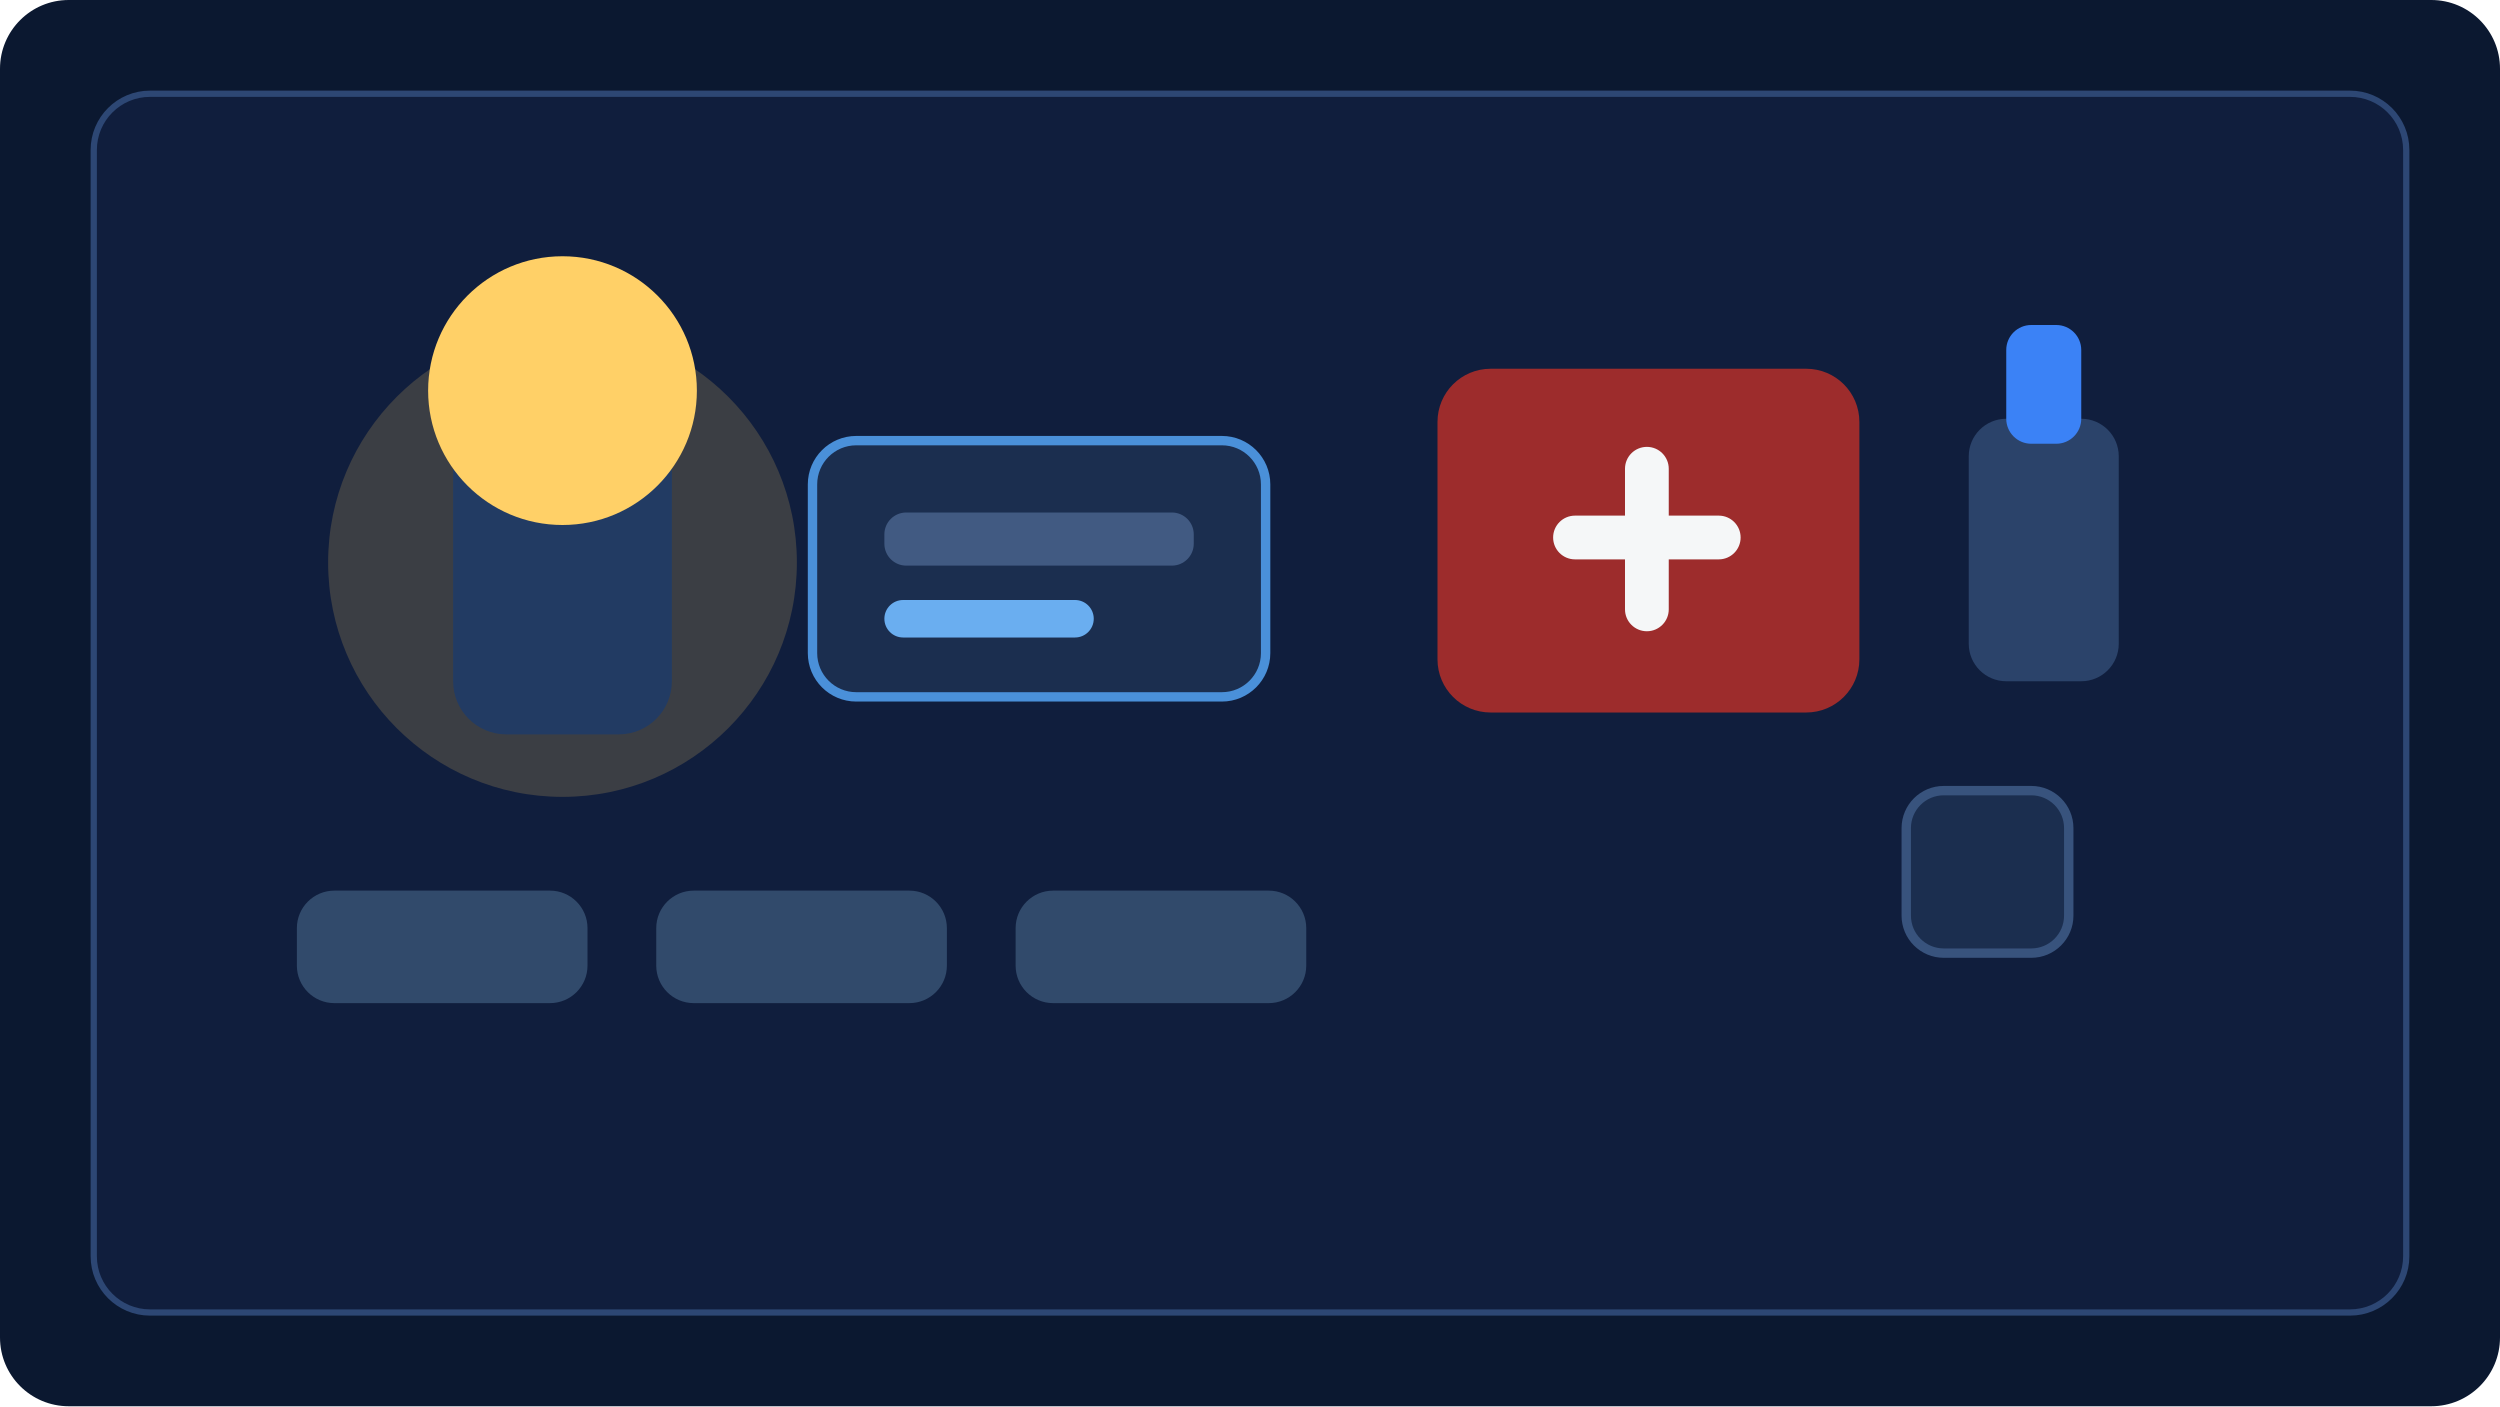
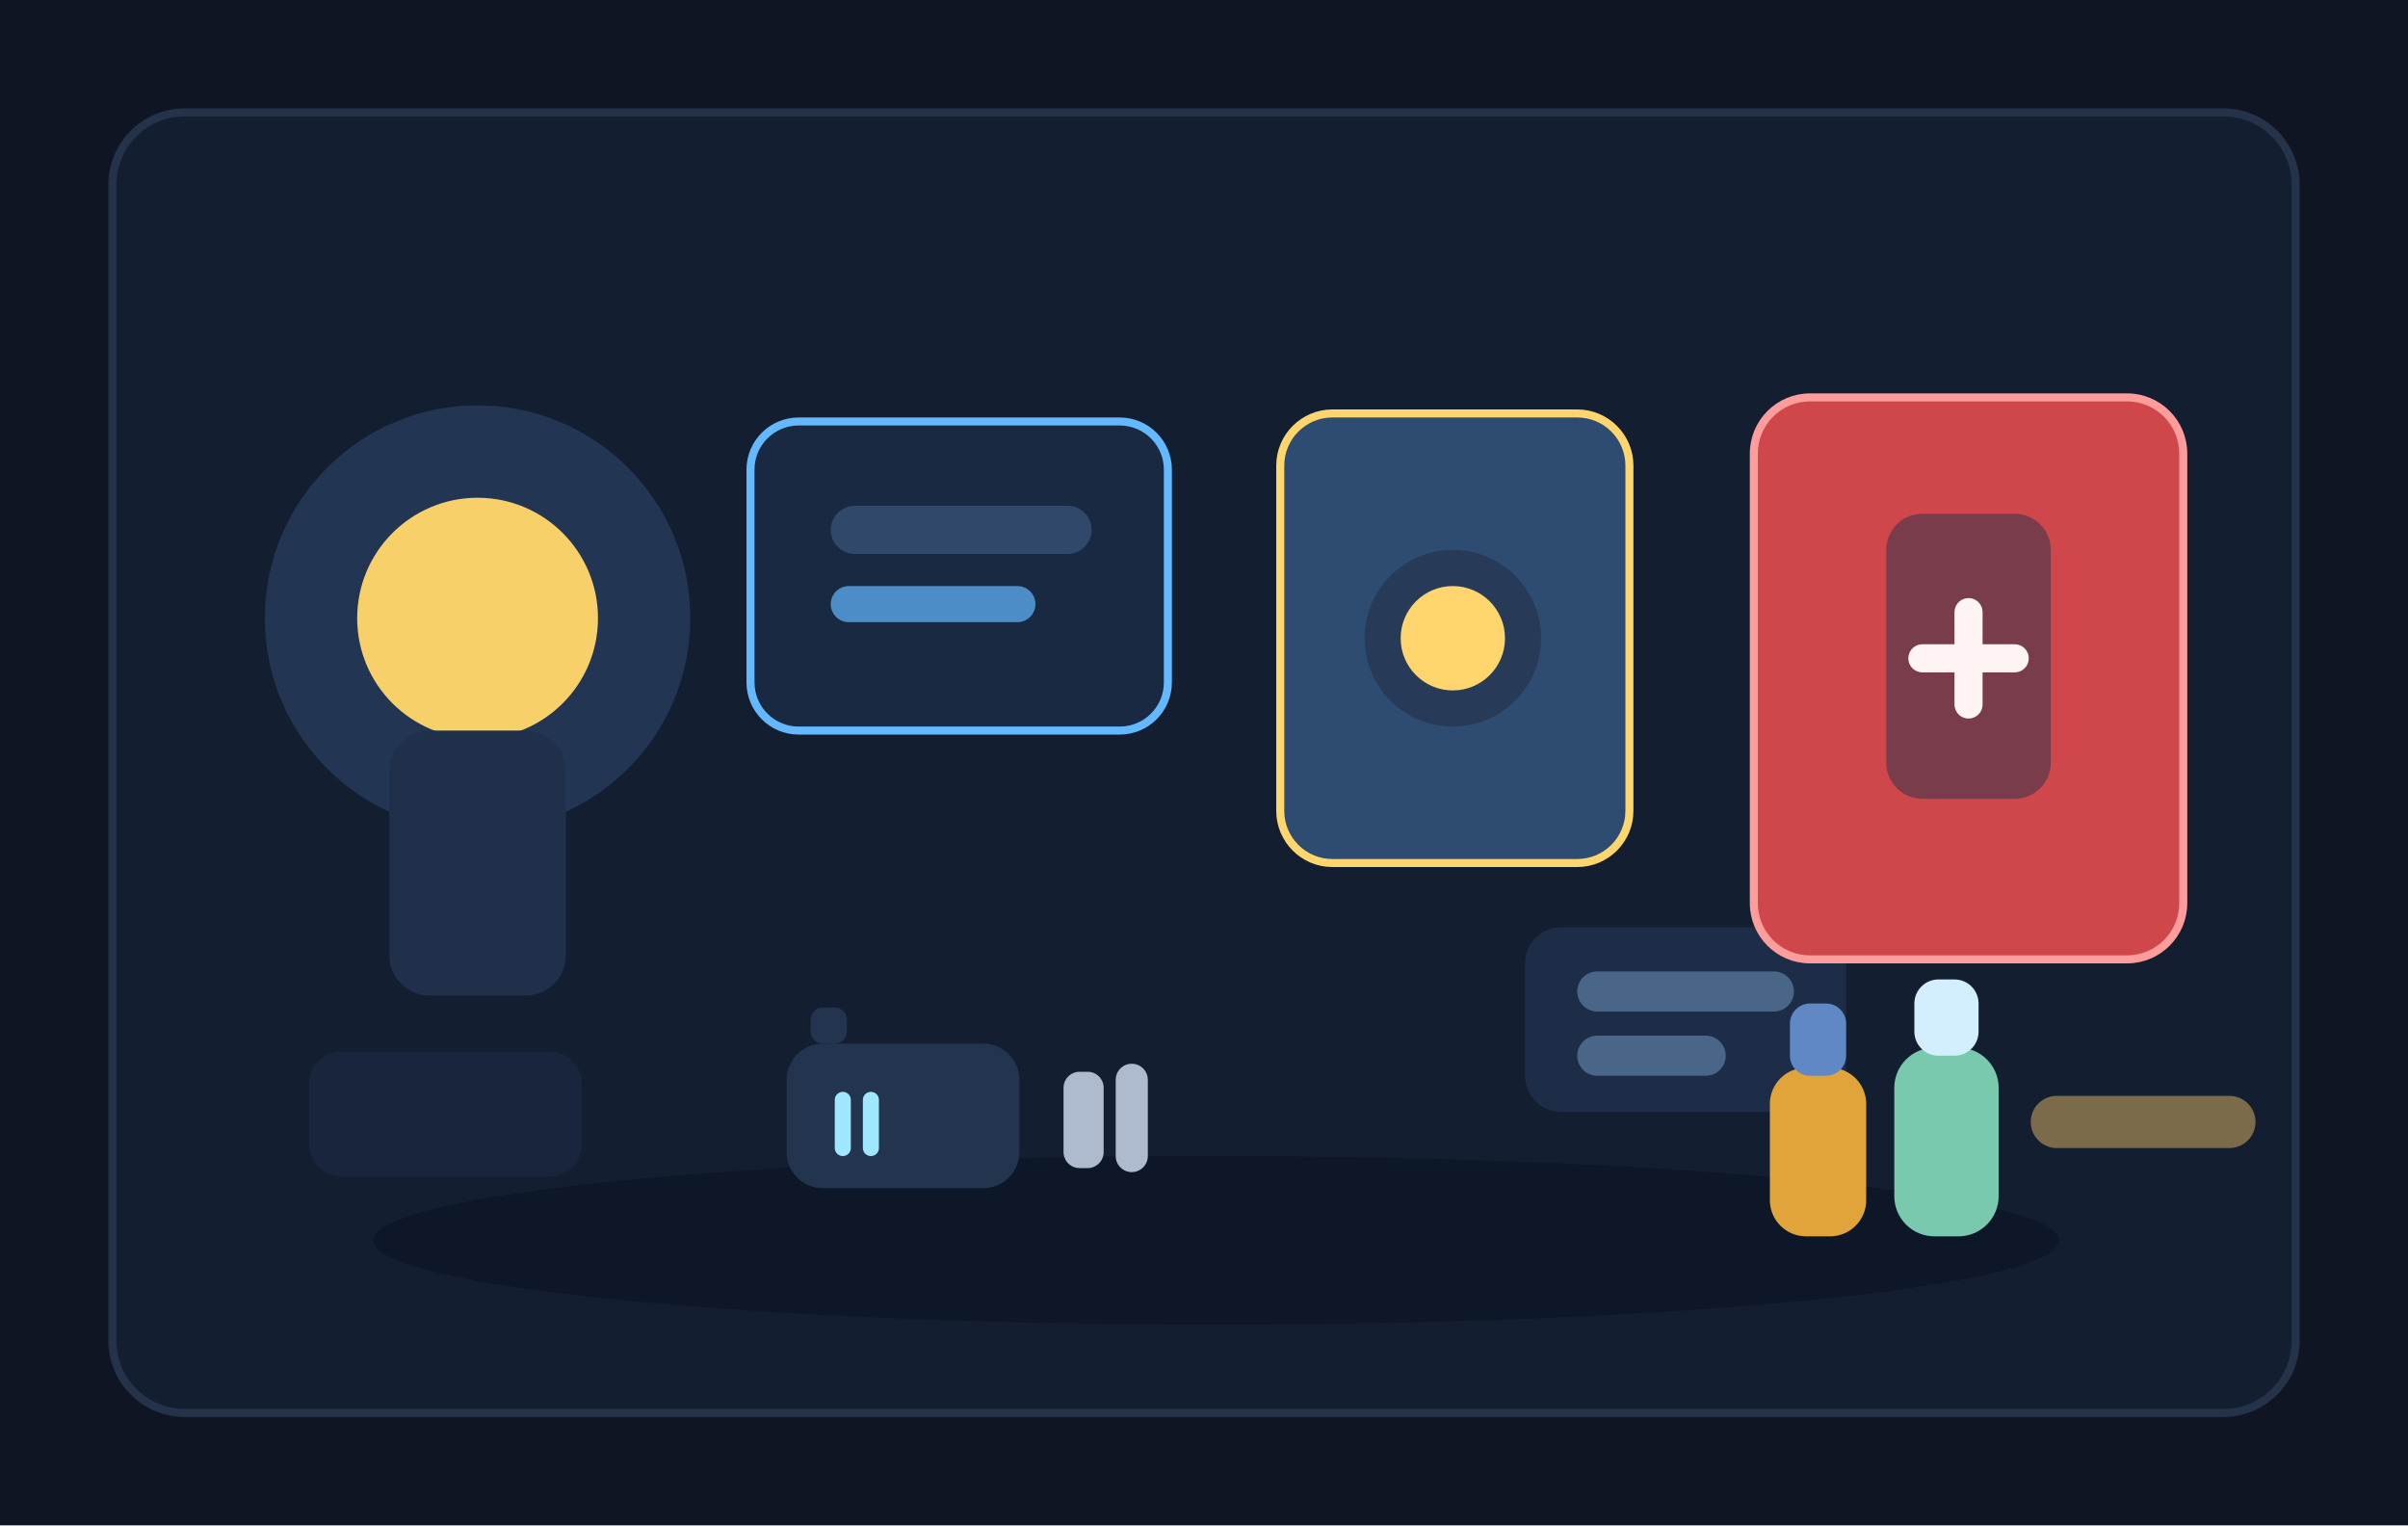
- <svg xmlns="http://www.w3.org/2000/svg" width="1600" height="900" viewBox="0 0 1600 900" fill="none">
-   <defs>
-     <linearGradient id="bg3" x1="0" y1="0" x2="1600" y2="900">
-       <stop stop-color="#0B1830" />
-       <stop offset="1" stop-color="#13284D" />
-     </linearGradient>
-   </defs>
-   <rect width="1600" height="900" rx="44" fill="url(#bg3)" />
-   <rect x="60" y="60" width="1480" height="780" rx="36" fill="#101E3D" stroke="#2D4774" stroke-width="4" />
-   <ellipse cx="360" cy="360" rx="150" ry="150" fill="#FFD067" fill-opacity="0.18" />
-   <rect x="290" y="260" width="140" height="210" rx="34" fill="#223B63" />
-   <circle cx="360" cy="250" r="86" fill="#FFD067" />
-   <rect x="520" y="282" width="290" height="164" rx="28" fill="#1B2E4F" stroke="#4A90D9" stroke-width="6" />
-   <rect x="566" y="328" width="198" height="34" rx="14" fill="#415A82" />
-   <rect x="566" y="384" width="134" height="24" rx="12" fill="#6AAEF0" />
-   <rect x="920" y="236" width="270" height="220" rx="34" fill="#9D2C2C" />
-   <rect x="1040" y="286" width="28" height="118" rx="14" fill="#F5F7F8" />
-   <rect x="994" y="330" width="120" height="28" rx="14" fill="#F5F7F8" />
-   <rect x="1260" y="268" width="96" height="168" rx="24" fill="#2B436A" />
-   <rect x="1284" y="208" width="48" height="76" rx="16" fill="#3B82F6" />
-   <rect x="1220" y="506" width="104" height="104" rx="24" fill="#1B2E4F" stroke="#38537D" stroke-width="6" />
-   <rect x="190" y="570" width="186" height="72" rx="24" fill="#314A6B" />
-   <rect x="420" y="570" width="186" height="72" rx="24" fill="#314A6B" />
-   <rect x="650" y="570" width="186" height="72" rx="24" fill="#314A6B" />
+ <svg xmlns="http://www.w3.org/2000/svg" width="1200" height="760" viewBox="0 0 1200 760" fill="none">
+   <rect width="1200" height="760" fill="#0F1523" />
+   <rect x="56" y="56" width="1088" height="648" rx="36" fill="#141E31" stroke="#24324A" stroke-width="4" />
+   <ellipse cx="606" cy="618" rx="420" ry="42" fill="#08101D" fill-opacity="0.48" />
+   <circle cx="238" cy="308" r="106" fill="#223654" />
+   <circle cx="238" cy="308" r="60" fill="#F8D06A" />
+   <rect x="194" y="364" width="88" height="132" rx="20" fill="#20304B" />
+   <rect x="154" y="524" width="136" height="62" rx="16" fill="#18253D" />
+   <rect x="374" y="210" width="208" height="154" rx="24" fill="#1A2942" stroke="#63B8FF" stroke-width="4" />
+   <rect x="414" y="252" width="130" height="24" rx="12" fill="#30496A" />
+   <rect x="414" y="292" width="102" height="18" rx="9" fill="#63B8FF" fill-opacity="0.7" />
+   <rect x="392" y="520" width="116" height="72" rx="18" fill="#23344F" />
+   <rect x="404" y="502" width="18" height="18" rx="6" fill="#23344F" />
+   <path d="M420 548V572" stroke="#9FE7FF" stroke-width="8" stroke-linecap="round" />
+   <path d="M434 548V572" stroke="#9FE7FF" stroke-width="8" stroke-linecap="round" />
+   <rect x="530" y="534" width="20" height="48" rx="8" fill="#AEBACE" />
+   <rect x="556" y="530" width="16" height="54" rx="8" fill="#AEBACE" />
+   <rect x="638" y="206" width="174" height="224" rx="26" fill="#2E4B71" stroke="#FFD66E" stroke-width="4" />
+   <rect x="760" y="462" width="160" height="92" rx="18" fill="#1E2D47" />
+   <rect x="786" y="484" width="108" height="20" rx="10" fill="#496688" />
+   <rect x="786" y="516" width="74" height="20" rx="10" fill="#496688" />
+   <circle cx="724" cy="318" r="44" fill="#273B59" />
+   <circle cx="724" cy="318" r="26" fill="#FFD66E" />
+   <rect x="874" y="198" width="214" height="280" rx="28" fill="#CF474A" stroke="#FF9D9D" stroke-width="4" />
+   <rect x="940" y="256" width="82" height="142" rx="18" fill="#22324D" fill-opacity="0.5" />
+   <path d="M958 328H1004" stroke="#FFF4F4" stroke-width="14" stroke-linecap="round" />
+   <path d="M981 305V351" stroke="#FFF4F4" stroke-width="14" stroke-linecap="round" />
+   <rect x="882" y="532" width="48" height="84" rx="18" fill="#E0A43B" />
+   <rect x="892" y="500" width="28" height="36" rx="10" fill="#5F88C5" />
+   <rect x="944" y="522" width="52" height="94" rx="20" fill="#79C9AE" />
+   <rect x="954" y="488" width="32" height="38" rx="12" fill="#D2EEFF" />
+   <rect x="1012" y="546" width="112" height="26" rx="13" fill="#7C6B4A" />
</svg>
